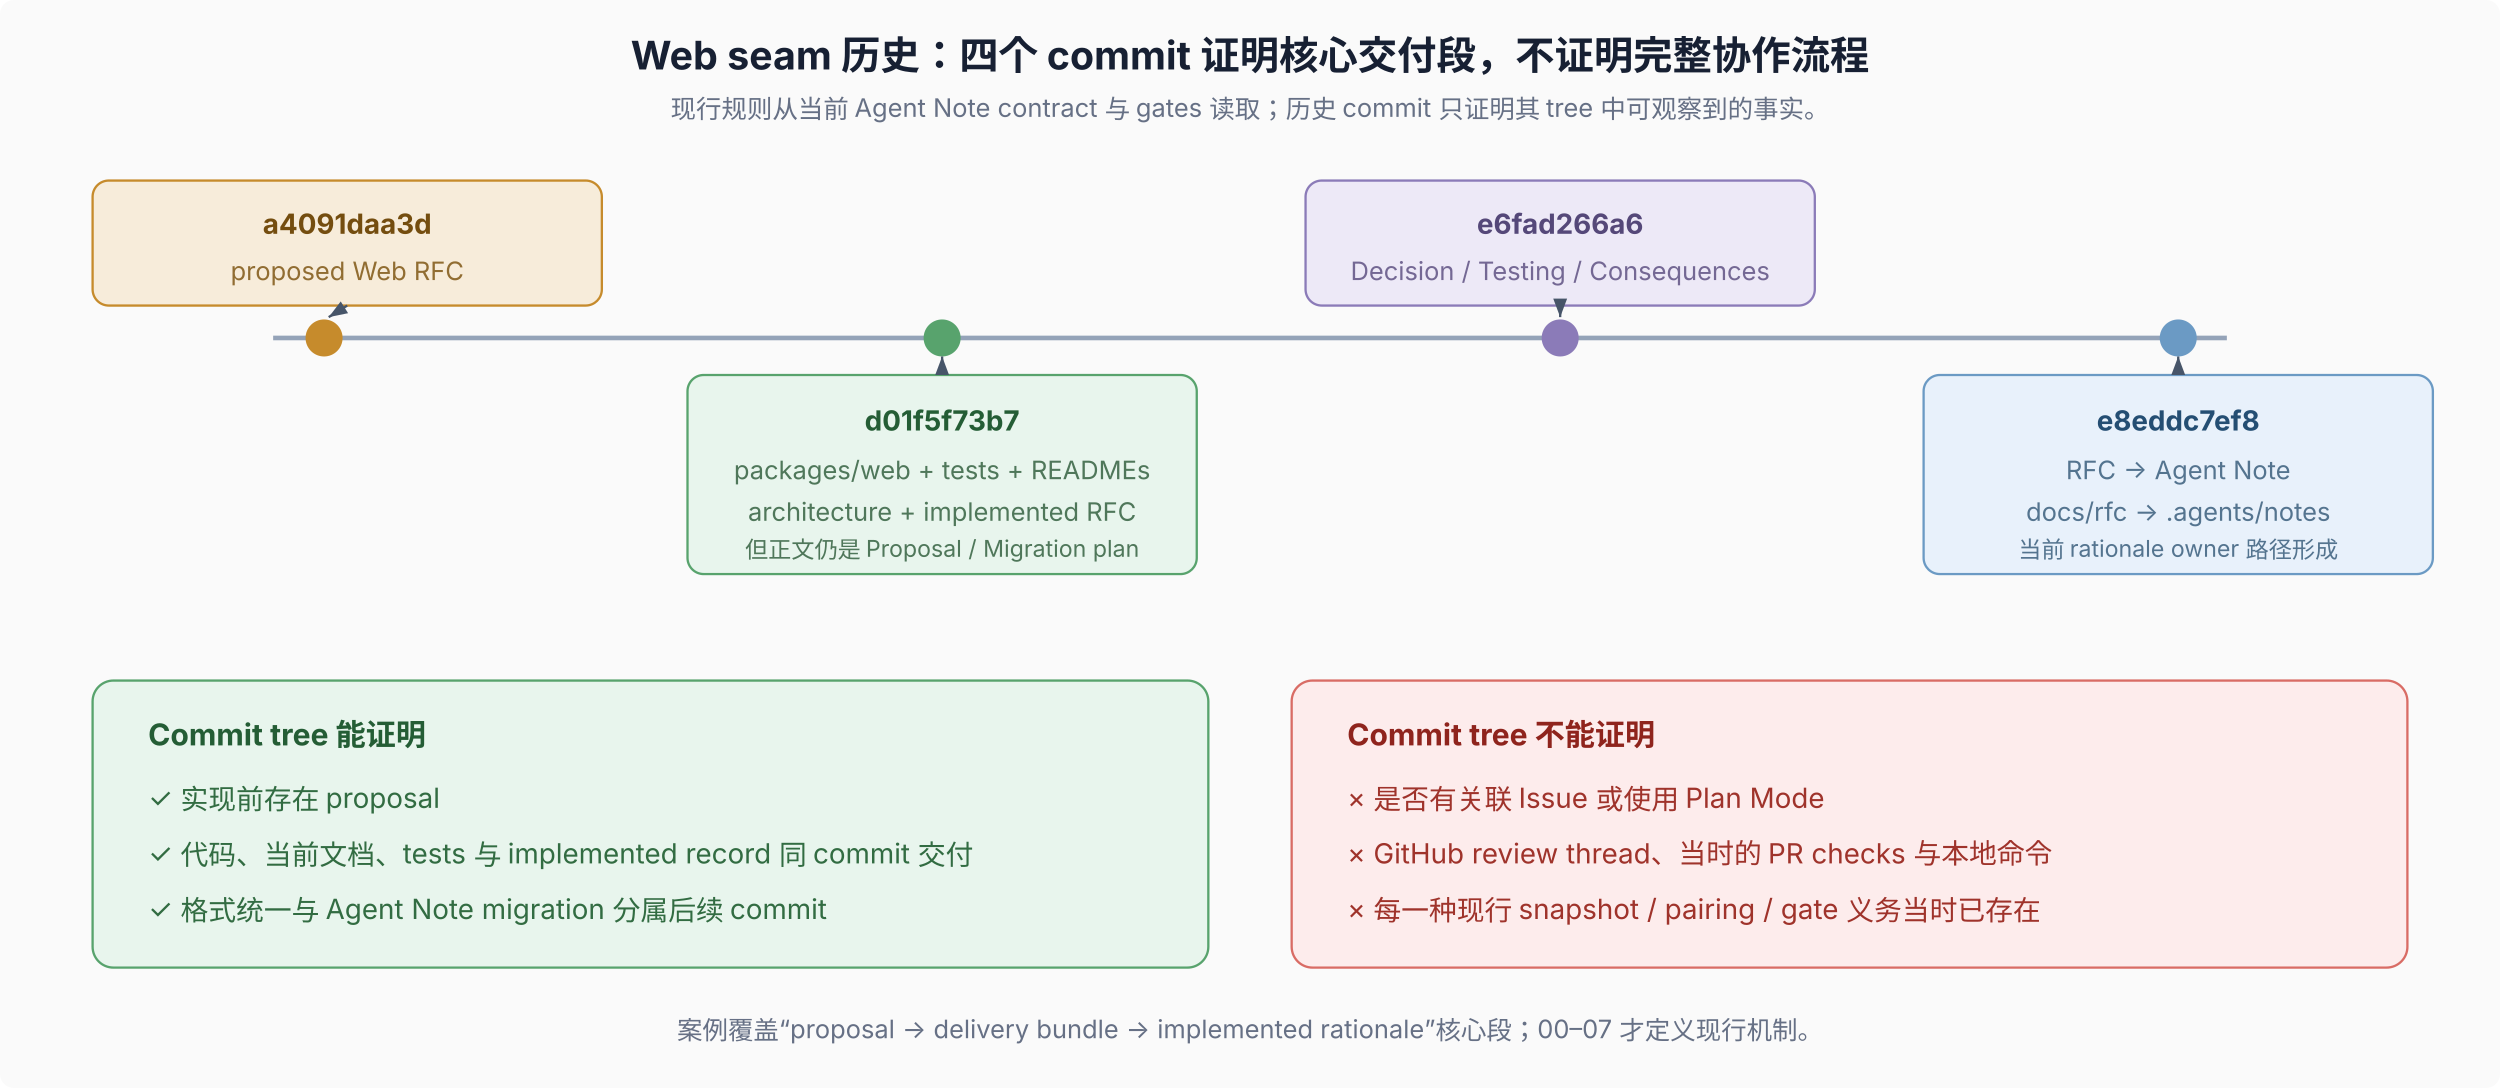
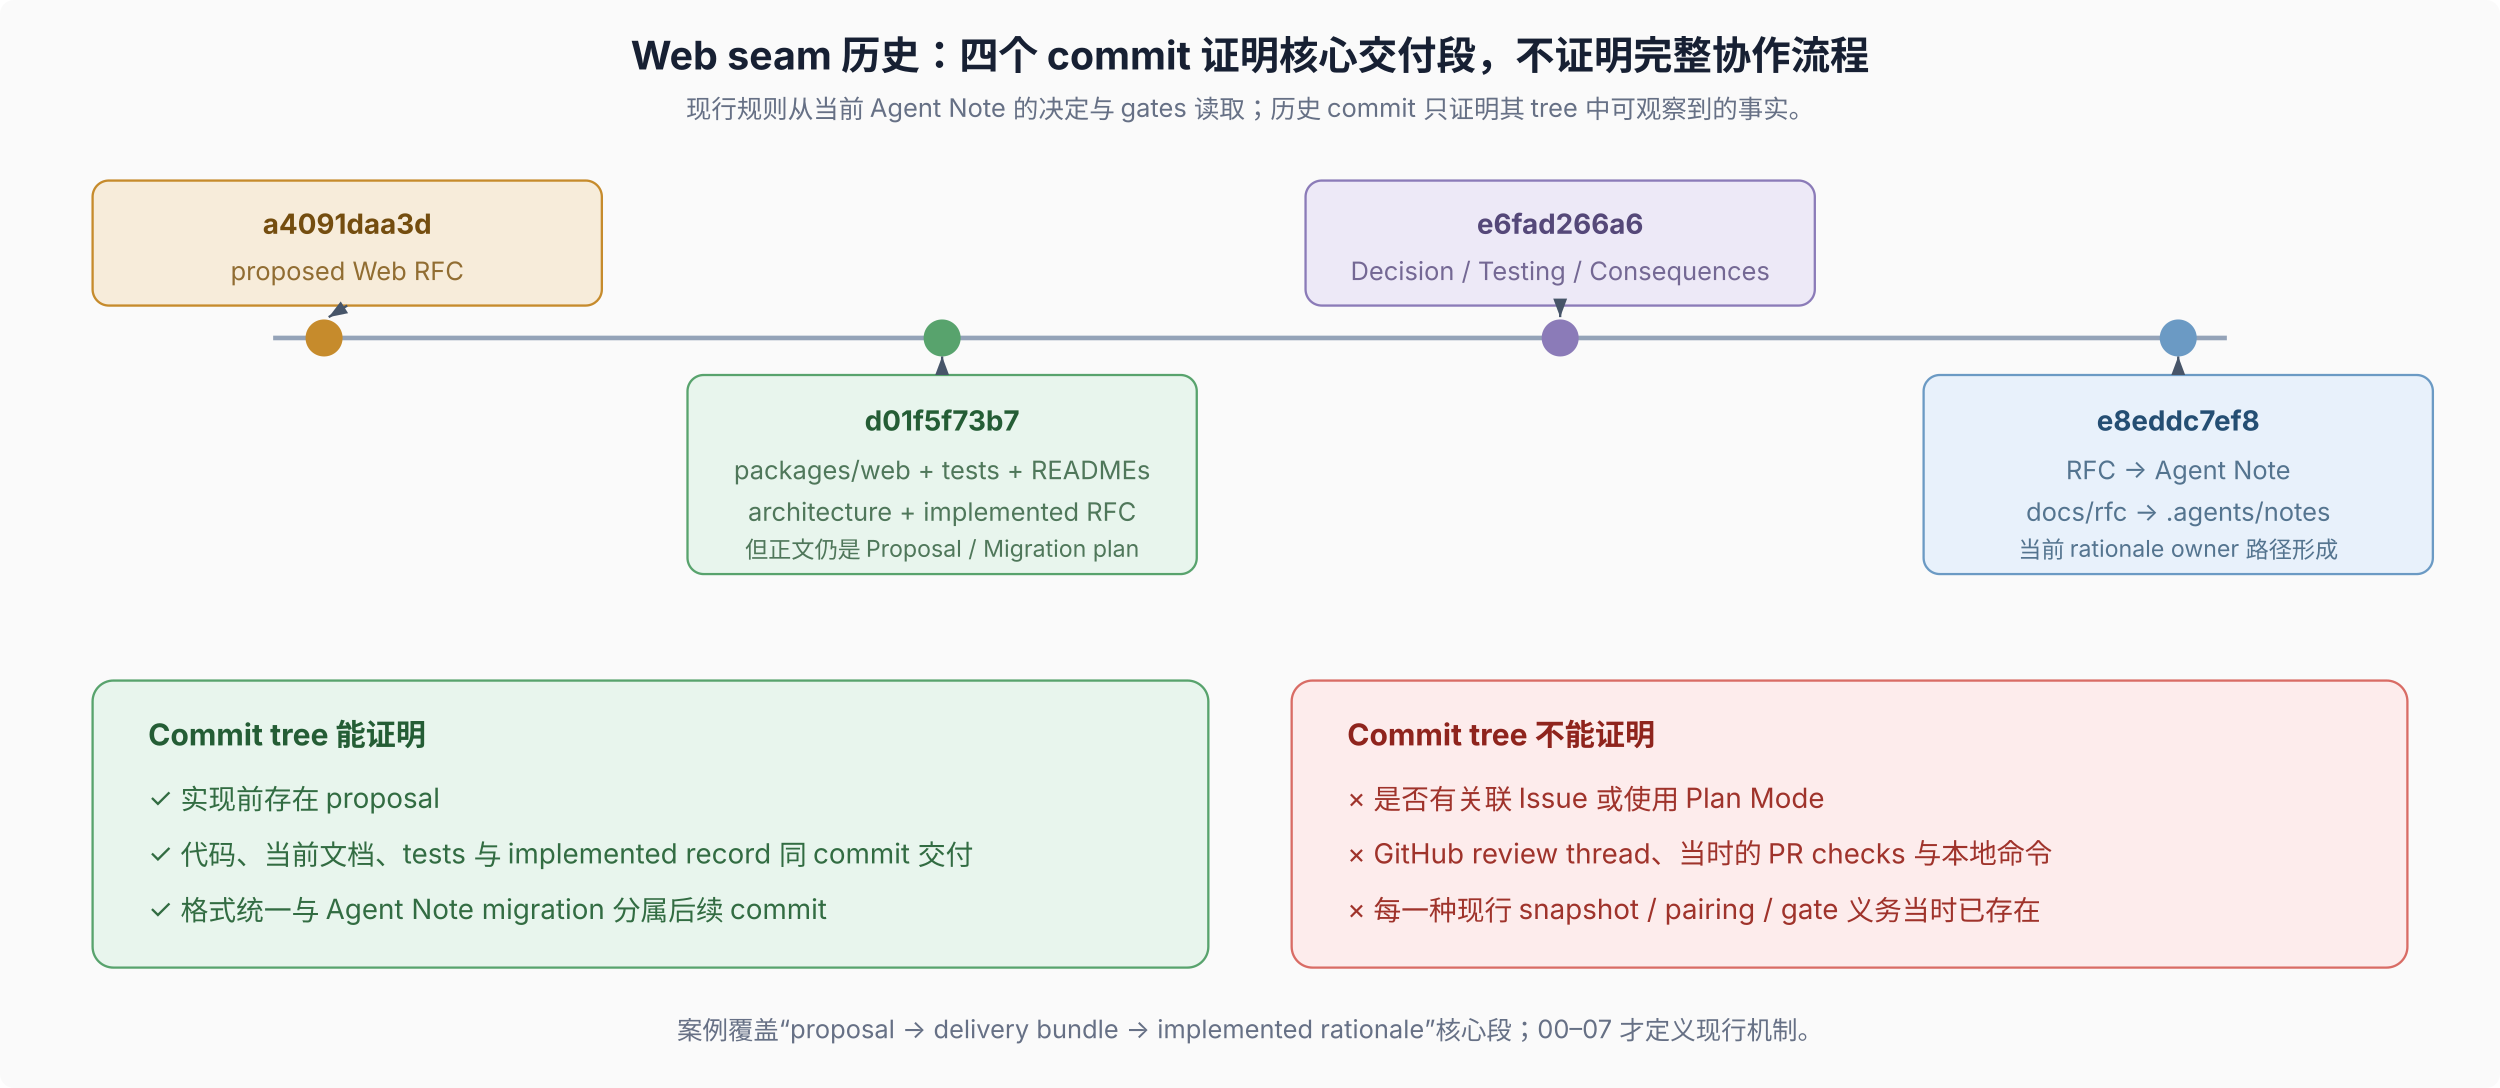
<svg xmlns="http://www.w3.org/2000/svg" width="1080" height="470" viewBox="0 0 1080 470" role="img" aria-labelledby="title desc" font-family="system-ui, -apple-system, 'PingFang SC', 'Noto Sans SC', sans-serif" font-size="12">
  <defs>
    <marker id="arr" markerWidth="8" markerHeight="6" refX="8" refY="3" orient="auto">
      <path d="M0,0 L8,3 L0,6 Z" fill="#475569" />
    </marker>
  </defs>
  <rect width="1080" height="470" rx="6" fill="#fafafa" />
  <text x="540" y="30" text-anchor="middle" font-size="17" font-weight="700" fill="#172033">Web seam 历史：四个 commit 证明核心交付段，不证明完整协作流程</text>
-   <text x="540" y="51" text-anchor="middle" font-size="11" fill="#667085">现行规则从当前 Agent Note contract 与 gates 读取；历史 commit 只证明其 tree 中可观察到的事实。</text>
+   <text x="540" y="51" text-anchor="middle" font-size="11" fill="#667085">现行规则从当前 Agent Note 的决定与 gates 读取；历史 commit 只证明其 tree 中可观察到的事实。</text>
  <line x1="118" y1="146" x2="962" y2="146" stroke="#94a3b8" stroke-width="2" />
  <circle cx="140" cy="146" r="8" fill="#c68b2c" />
  <circle cx="407" cy="146" r="8" fill="#58a36d" />
  <circle cx="674" cy="146" r="8" fill="#8b7bb8" />
  <circle cx="941" cy="146" r="8" fill="#6b9ac4" />
  <rect x="40" y="78" width="220" height="54" rx="7" fill="#f7ecda" stroke="#c68b2c" />
  <text x="150" y="101" text-anchor="middle" font-weight="700" fill="#744d0f">a4091daa3d</text>
  <text x="150" y="121" text-anchor="middle" font-size="11" fill="#916d32">proposed Web RFC</text>
  <line x1="150" y1="132" x2="142" y2="137" stroke="#475569" marker-end="url(#arr)" />
  <rect x="297" y="162" width="220" height="86" rx="7" fill="#e8f5ed" stroke="#58a36d" />
  <text x="407" y="186" text-anchor="middle" font-weight="700" fill="#245d35">d01f5f73b7</text>
  <text x="407" y="207" text-anchor="middle" font-size="11" fill="#4f775a">packages/web + tests + READMEs</text>
  <text x="407" y="225" text-anchor="middle" font-size="11" fill="#4f775a">architecture + implemented RFC</text>
  <text x="407" y="241" text-anchor="middle" font-size="10" fill="#4f775a">但正文仍是 Proposal / Migration plan</text>
  <line x1="407" y1="158" x2="407" y2="154" stroke="#475569" marker-end="url(#arr)" />
  <rect x="564" y="78" width="220" height="54" rx="7" fill="#ede9f7" stroke="#8b7bb8" />
  <text x="674" y="101" text-anchor="middle" font-weight="700" fill="#554879">e6fad266a6</text>
  <text x="674" y="121" text-anchor="middle" font-size="11" fill="#746894">Decision / Testing / Consequences</text>
  <line x1="674" y1="132" x2="674" y2="137" stroke="#475569" marker-end="url(#arr)" />
  <rect x="831" y="162" width="220" height="86" rx="7" fill="#e8f1fb" stroke="#6b9ac4" />
  <text x="941" y="186" text-anchor="middle" font-weight="700" fill="#244e73">e8eddc7ef8</text>
  <text x="941" y="207" text-anchor="middle" font-size="11" fill="#54748f">RFC → Agent Note</text>
  <text x="941" y="225" text-anchor="middle" font-size="11" fill="#54748f">docs/rfc → .agents/notes</text>
  <text x="941" y="241" text-anchor="middle" font-size="10" fill="#54748f">当前 rationale owner 路径形成</text>
  <line x1="941" y1="158" x2="941" y2="154" stroke="#475569" marker-end="url(#arr)" />
  <rect x="40" y="294" width="482" height="124" rx="9" fill="#e8f5ed" stroke="#58a36d" />
  <text x="64" y="322" font-size="13" font-weight="700" fill="#245d35">Commit tree 能证明</text>
  <text x="64" y="349" fill="#326c42">✓ 实现前存在 proposal</text>
  <text x="64" y="373" fill="#326c42">✓ 代码、当前文档、tests 与 implemented record 同 commit 交付</text>
  <text x="64" y="397" fill="#326c42">✓ 格式统一与 Agent Note migration 分属后续 commit</text>
  <rect x="558" y="294" width="482" height="124" rx="9" fill="#fdecec" stroke="#d96c65" />
  <text x="582" y="322" font-size="13" font-weight="700" fill="#8f241d">Commit tree 不能证明</text>
  <text x="582" y="349" fill="#9f332b">× 是否有关联 Issue 或使用 Plan Mode</text>
  <text x="582" y="373" fill="#9f332b">× GitHub review thread、当时的 PR checks 与本地命令</text>
  <text x="582" y="397" fill="#9f332b">× 每一种现行 snapshot / pairing / gate 义务当时已存在</text>
  <text x="540" y="449" text-anchor="middle" font-size="11" fill="#667085">案例覆盖“proposal → delivery bundle → implemented rationale”核心段；00–07 才定义现行机制。</text>
</svg>
